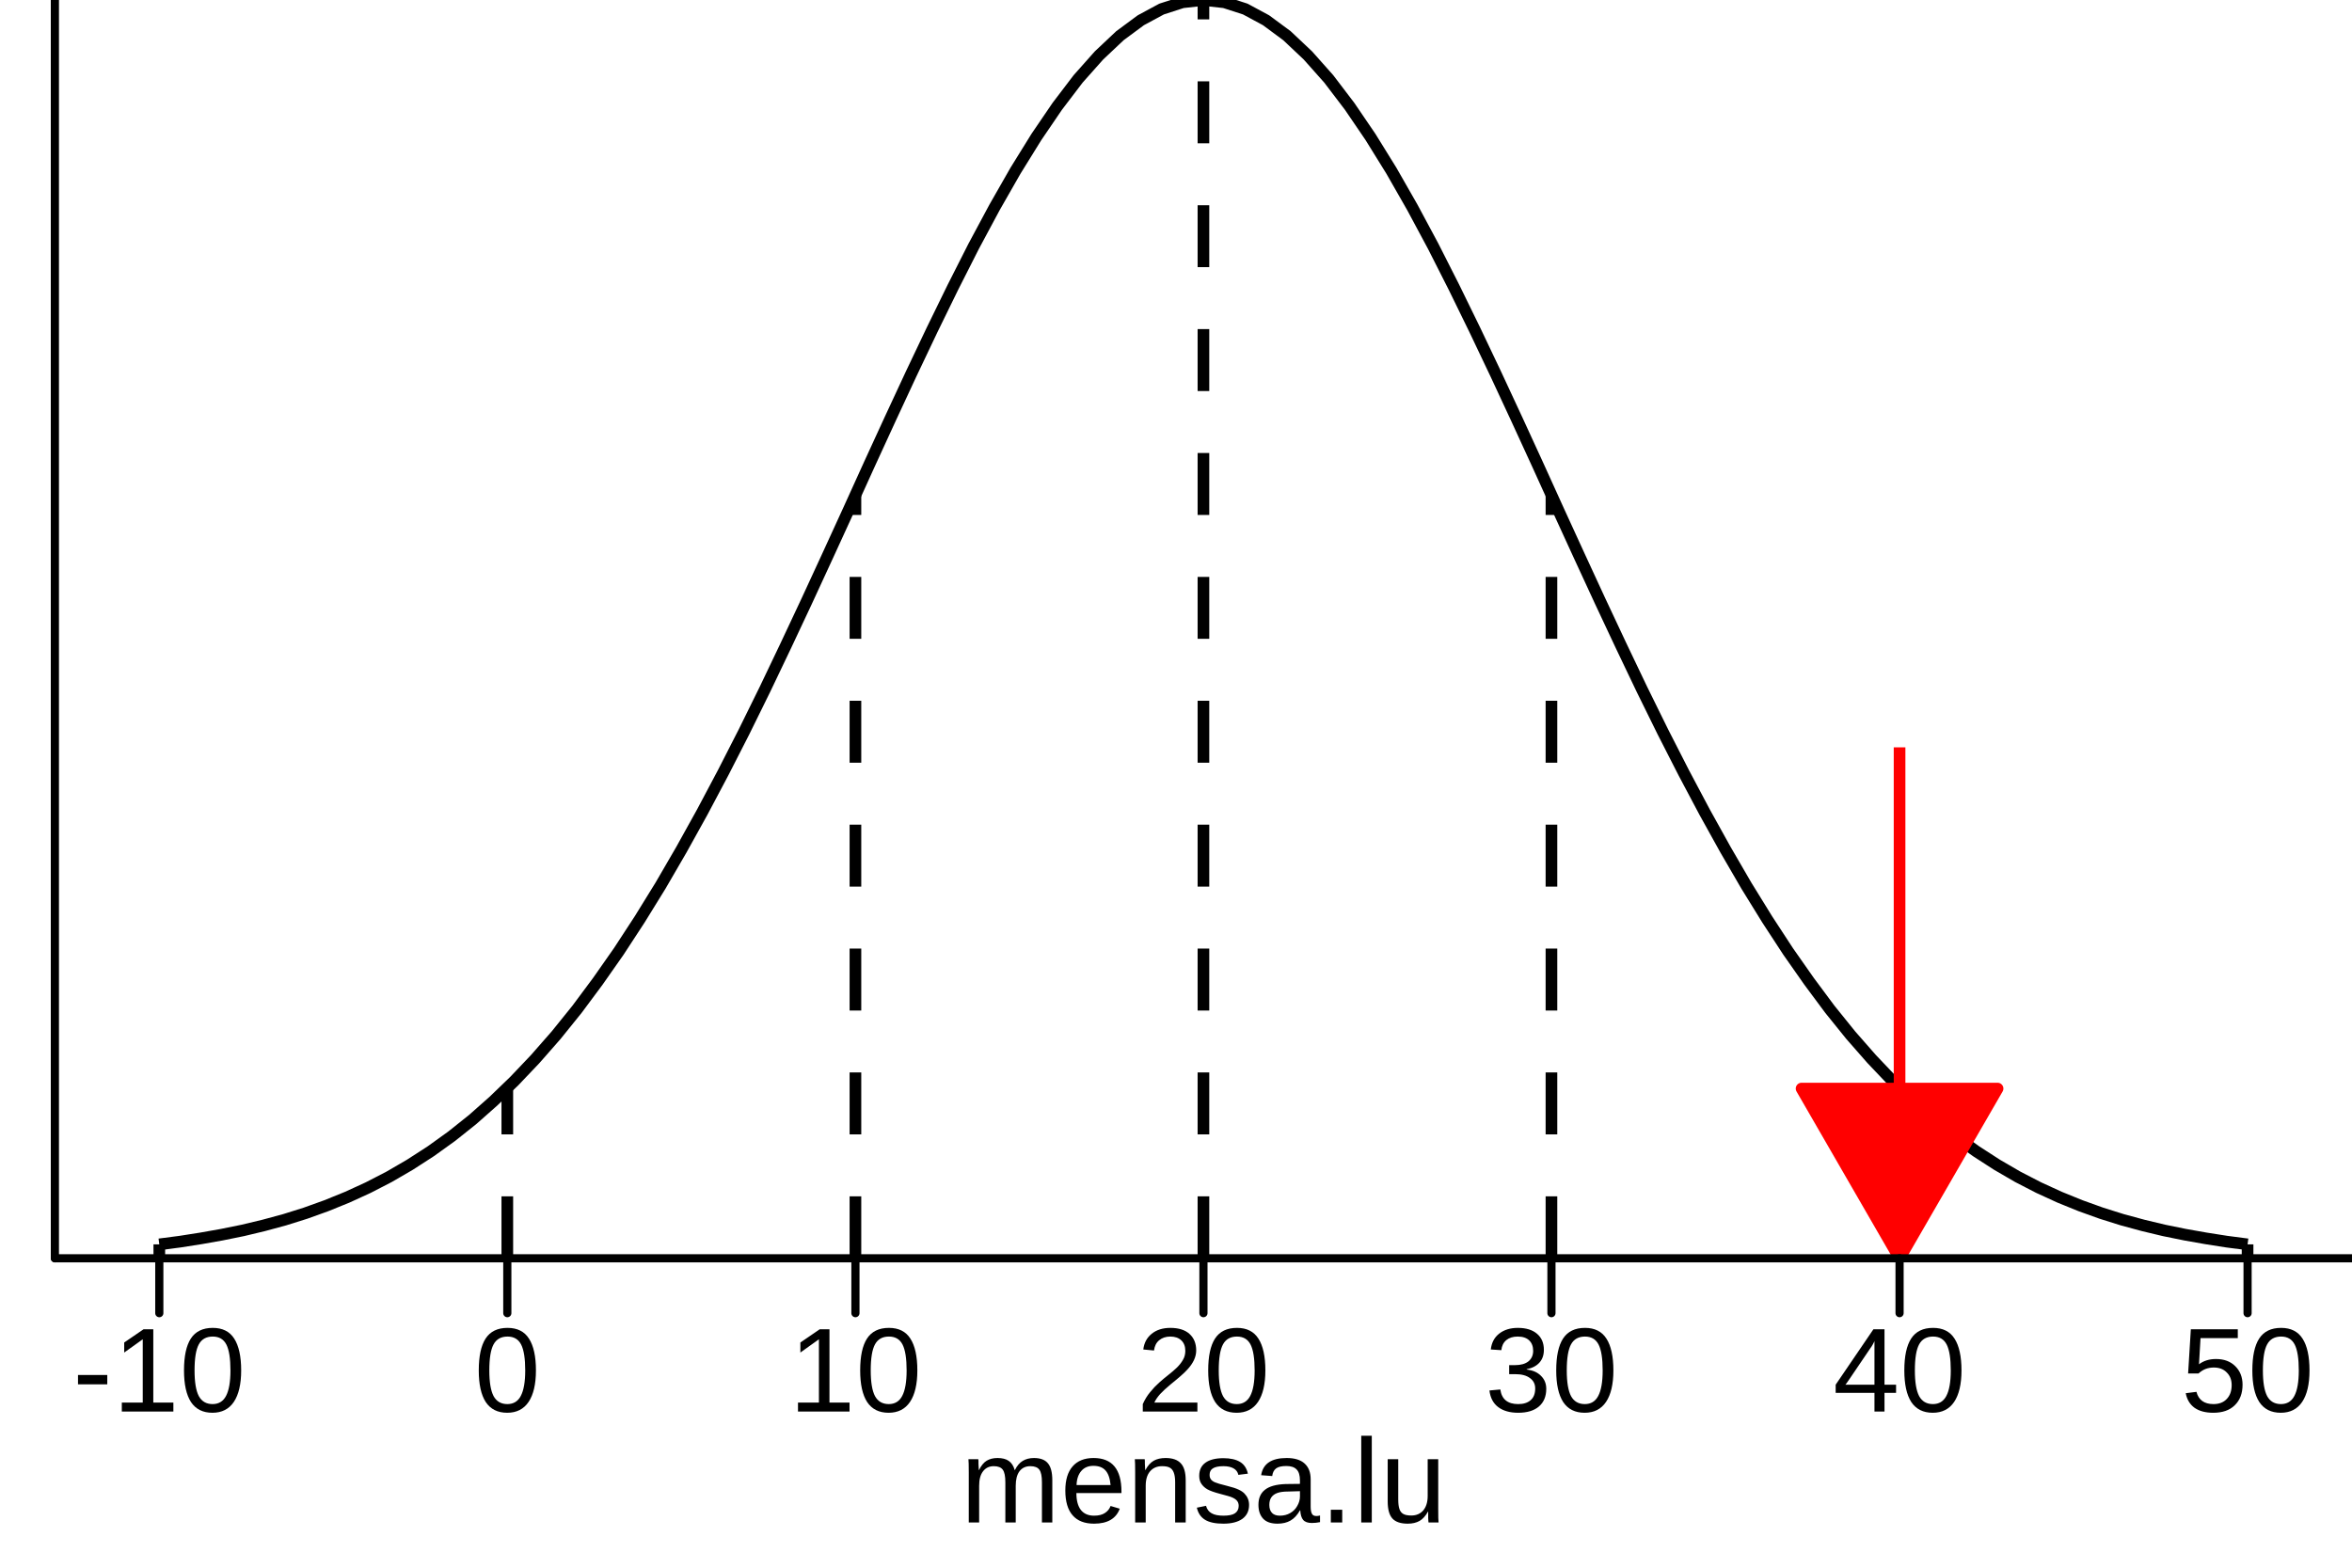
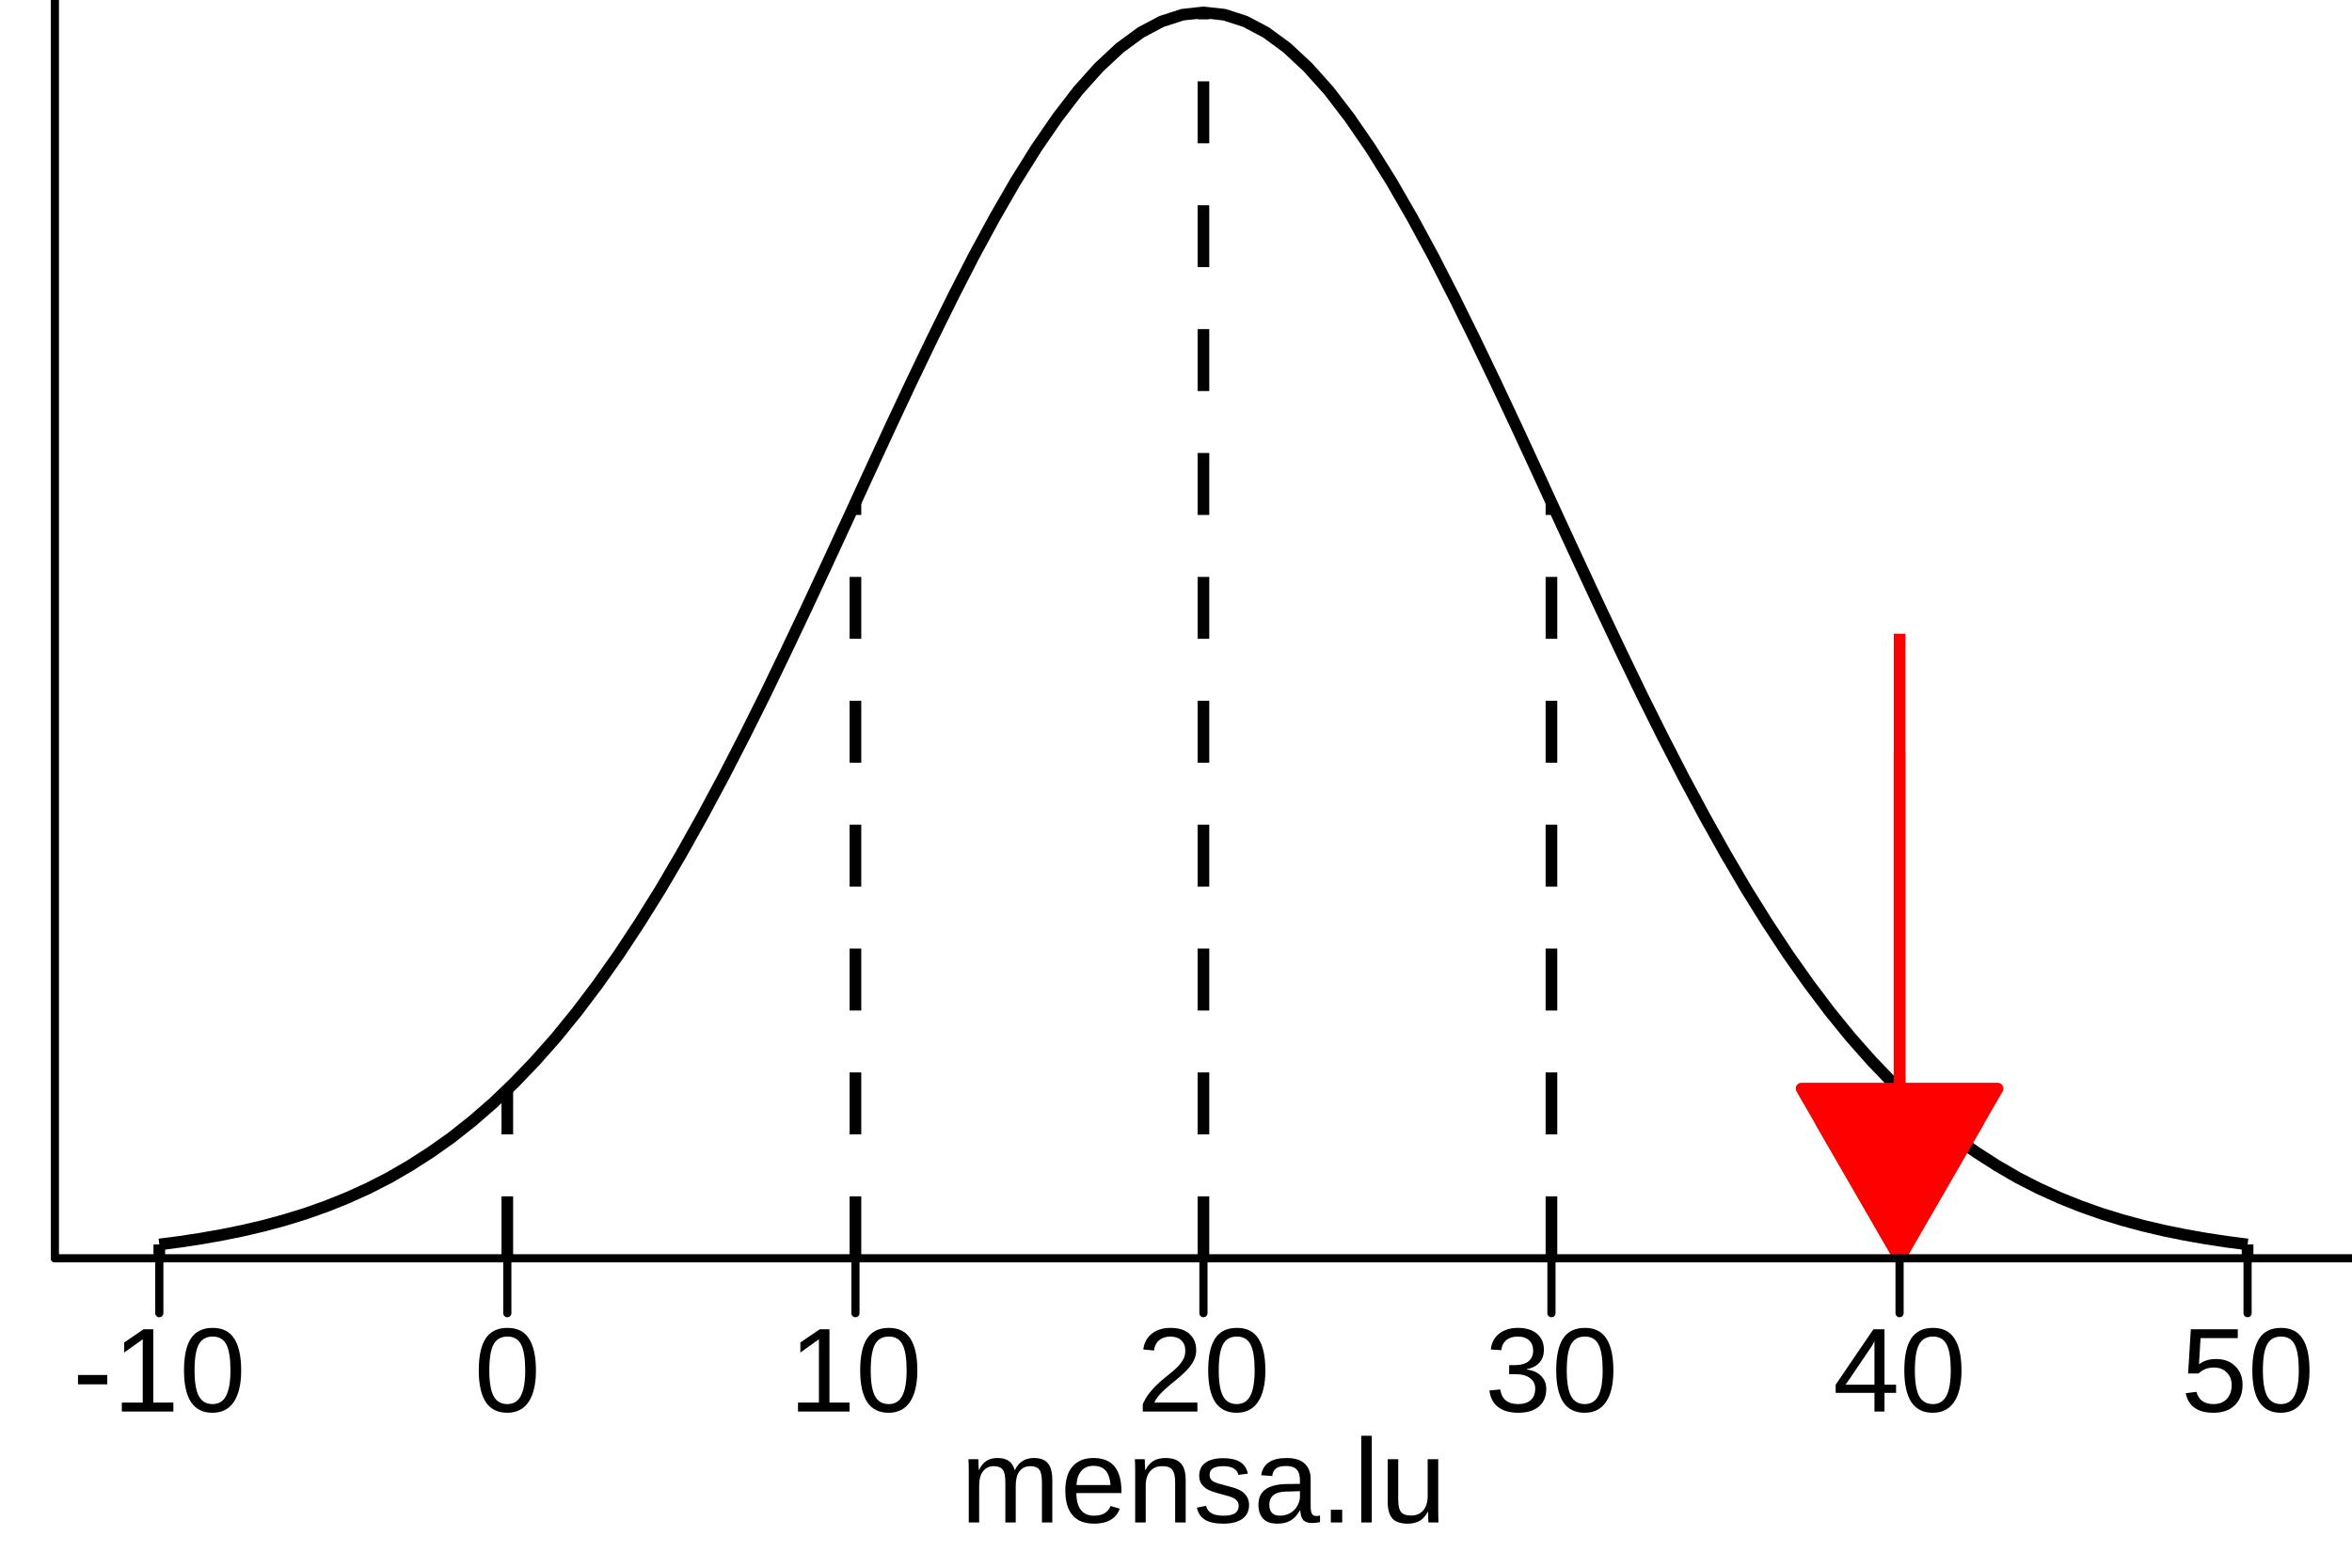
<svg xmlns="http://www.w3.org/2000/svg" class="svglite" width="216.00pt" height="144.00pt" viewBox="0 0 216.00 144.00">
  <defs>
    <style type="text/css">
    .svglite line, .svglite polyline, .svglite polygon, .svglite path, .svglite rect, .svglite circle {
      fill: none;
      stroke: #000000;
      stroke-linecap: round;
      stroke-linejoin: round;
      stroke-miterlimit: 10.00;
    }
    .svglite text {
      white-space: pre;
    }
  </style>
  </defs>
  <rect width="100%" height="100%" style="stroke: none; fill: none;" />
  <defs>
    <clipPath id="cpMC4wMHwyMTYuMDB8MC4wMHwxNDQuMDA=">
      <rect x="0.00" y="0.00" width="216.00" height="144.00" />
    </clipPath>
  </defs>
  <g clip-path="url(#cpMC4wMHwyMTYuMDB8MC4wMHwxNDQuMDA=)">
</g>
  <defs>
    <clipPath id="cpNS4wNHwyMTYuMDB8MC4wMHwxMTUuNTg=">
      <rect x="5.04" y="0.00" width="210.96" height="115.58" />
    </clipPath>
  </defs>
  <g clip-path="url(#cpNS4wNHwyMTYuMDB8MC4wMHwxMTUuNTg=)">
-     <line x1="14.63" y1="115.58" x2="14.63" y2="114.30" style="stroke-width: 1.07; stroke-dasharray: 5.69,5.69; stroke-linecap: butt;" />
-     <line x1="46.59" y1="115.58" x2="46.59" y2="99.94" style="stroke-width: 1.07; stroke-dasharray: 5.69,5.69; stroke-linecap: butt;" />
-     <line x1="78.56" y1="115.58" x2="78.56" y2="45.48" style="stroke-width: 1.07; stroke-dasharray: 5.69,5.69; stroke-linecap: butt;" />
-     <line x1="110.52" y1="115.58" x2="110.52" y2="0.00" style="stroke-width: 1.07; stroke-dasharray: 5.69,5.69; stroke-linecap: butt;" />
-     <line x1="142.48" y1="115.58" x2="142.48" y2="45.48" style="stroke-width: 1.07; stroke-dasharray: 5.69,5.69; stroke-linecap: butt;" />
-     <line x1="174.45" y1="115.58" x2="174.45" y2="99.94" style="stroke-width: 1.07; stroke-dasharray: 5.69,5.69; stroke-linecap: butt;" />
-     <line x1="206.41" y1="115.58" x2="206.41" y2="114.30" style="stroke-width: 1.07; stroke-dasharray: 5.69,5.69; stroke-linecap: butt;" />
-     <polyline points="14.63,114.30 16.55,114.05 18.46,113.75 20.38,113.41 22.30,113.02 24.22,112.56 26.14,112.04 28.05,111.44 29.97,110.75 31.89,109.97 33.81,109.09 35.73,108.10 37.64,106.99 39.56,105.75 41.48,104.37 43.40,102.84 45.31,101.15 47.23,99.30 49.15,97.28 51.07,95.09 52.99,92.71 54.90,90.14 56.82,87.40 58.74,84.46 60.66,81.35 62.57,78.06 64.49,74.60 66.41,70.98 68.33,67.22 70.25,63.32 72.16,59.32 74.08,55.23 76.00,51.07 77.92,46.88 79.83,42.67 81.75,38.49 83.67,34.36 85.59,30.32 87.51,26.39 89.42,22.62 91.34,19.04 93.26,15.68 95.18,12.58 97.10,9.76 99.01,7.25 100.93,5.09 102.85,3.28 104.77,1.86 106.68,0.83 108.60,0.21 110.52,0.00 112.44,0.21 114.36,0.83 116.27,1.86 118.19,3.28 120.11,5.09 122.03,7.25 123.94,9.76 125.86,12.58 127.78,15.68 129.70,19.04 131.62,22.62 133.53,26.39 135.45,30.32 137.37,34.36 139.29,38.49 141.21,42.67 143.12,46.88 145.04,51.07 146.96,55.23 148.88,59.32 150.79,63.32 152.71,67.22 154.63,70.98 156.55,74.60 158.47,78.06 160.38,81.35 162.30,84.46 164.22,87.40 166.14,90.14 168.05,92.71 169.97,95.09 171.89,97.28 173.81,99.30 175.73,101.15 177.64,102.84 179.56,104.37 181.48,105.75 183.40,106.99 185.31,108.10 187.23,109.09 189.15,109.97 191.07,110.75 192.99,111.44 194.90,112.04 196.82,112.56 198.74,113.02 200.66,113.41 202.58,113.75 204.49,114.05 206.41,114.30 " style="stroke-width: 1.07; stroke-linecap: butt;" />
-     <line x1="174.45" y1="68.65" x2="174.45" y2="115.58" style="stroke-width: 1.07; stroke: #FF0000; stroke-linecap: butt;" />
+     <line x1="14.63" y1="115.58" x2="14.63" y2="114.31" style="stroke-width: 1.07; stroke-dasharray: 5.69,5.69; stroke-linecap: butt;" />
+     <line x1="46.59" y1="115.58" x2="46.59" y2="100.09" style="stroke-width: 1.07; stroke-dasharray: 5.69,5.69; stroke-linecap: butt;" />
+     <line x1="78.56" y1="115.58" x2="78.56" y2="46.17" style="stroke-width: 1.07; stroke-dasharray: 5.69,5.69; stroke-linecap: butt;" />
+     <line x1="110.52" y1="115.58" x2="110.52" y2="1.14" style="stroke-width: 1.07; stroke-dasharray: 5.69,5.69; stroke-linecap: butt;" />
+     <line x1="142.48" y1="115.58" x2="142.48" y2="46.17" style="stroke-width: 1.07; stroke-dasharray: 5.69,5.69; stroke-linecap: butt;" />
+     <line x1="174.45" y1="115.58" x2="174.45" y2="100.09" style="stroke-width: 1.07; stroke-dasharray: 5.69,5.69; stroke-linecap: butt;" />
+     <line x1="206.41" y1="115.58" x2="206.41" y2="114.31" style="stroke-width: 1.07; stroke-dasharray: 5.69,5.69; stroke-linecap: butt;" />
+     <polyline points="14.63,114.31 16.55,114.06 18.46,113.77 20.38,113.43 22.30,113.04 24.22,112.59 26.14,112.07 28.05,111.48 29.97,110.80 31.89,110.03 33.81,109.16 35.73,108.18 37.64,107.07 39.56,105.84 41.48,104.48 43.40,102.96 45.31,101.30 47.23,99.46 49.15,97.46 51.07,95.29 52.99,92.93 54.90,90.40 56.82,87.68 58.74,84.77 60.66,81.69 62.57,78.43 64.49,75.00 66.41,71.42 68.33,67.69 70.25,63.84 72.16,59.88 74.08,55.83 76.00,51.71 77.92,47.56 79.83,43.40 81.75,39.25 83.67,35.16 85.59,31.16 87.51,27.27 89.42,23.54 91.34,20.00 93.26,16.67 95.18,13.60 97.10,10.81 99.01,8.32 100.93,6.18 102.85,4.39 104.77,2.98 106.68,1.97 108.60,1.35 110.52,1.14 112.44,1.35 114.36,1.97 116.27,2.98 118.19,4.39 120.11,6.18 122.03,8.32 123.94,10.81 125.86,13.60 127.78,16.67 129.70,20.00 131.62,23.54 133.53,27.27 135.45,31.16 137.37,35.16 139.29,39.25 141.21,43.40 143.12,47.56 145.04,51.71 146.96,55.83 148.88,59.88 150.79,63.84 152.71,67.69 154.63,71.42 156.55,75.00 158.47,78.43 160.38,81.69 162.30,84.77 164.22,87.68 166.14,90.40 168.05,92.93 169.97,95.29 171.89,97.46 173.81,99.46 175.73,101.30 177.64,102.96 179.56,104.48 181.48,105.84 183.40,107.07 185.31,108.18 187.23,109.16 189.15,110.03 191.07,110.80 192.99,111.48 194.90,112.07 196.82,112.59 198.74,113.04 200.66,113.43 202.58,113.77 204.49,114.06 206.41,114.31 " style="stroke-width: 1.07; stroke-linecap: butt;" />
+     <line x1="174.45" y1="58.21" x2="174.45" y2="115.58" style="stroke-width: 1.07; stroke: #FF0000; stroke-linecap: butt;" />
+     <polygon points="167.25,103.11 174.45,115.58 181.65,103.11 " style="stroke-width: 1.07; stroke: #FF0000; stroke-linecap: butt; fill: #FF0000;" />
+     <line x1="174.45" y1="69.12" x2="174.45" y2="115.58" style="stroke-width: 1.07; stroke: #FF0000; stroke-linecap: butt;" />
    <polygon points="165.45,99.99 174.45,115.58 183.45,99.99 " style="stroke-width: 1.07; stroke: #FF0000; stroke-linecap: butt; fill: #FF0000;" />
  </g>
  <g clip-path="url(#cpMC4wMHwyMTYuMDB8MC4wMHwxNDQuMDA=)">
    <polyline points="5.04,115.58 5.04,0.00 " style="stroke-width: 0.75;" />
    <polyline points="5.04,115.58 216.00,115.58 " style="stroke-width: 0.75;" />
    <polyline points="14.63,120.62 14.63,115.58 " style="stroke-width: 0.75;" />
    <polyline points="46.59,120.62 46.59,115.58 " style="stroke-width: 0.75;" />
    <polyline points="78.56,120.62 78.56,115.58 " style="stroke-width: 0.75;" />
    <polyline points="110.52,120.62 110.52,115.58 " style="stroke-width: 0.75;" />
    <polyline points="142.48,120.62 142.48,115.58 " style="stroke-width: 0.75;" />
    <polyline points="174.45,120.62 174.45,115.58 " style="stroke-width: 0.75;" />
    <polyline points="206.41,120.62 206.41,115.58 " style="stroke-width: 0.75;" />
    <text x="14.63" y="129.66" text-anchor="middle" style="font-size: 11.00px; font-family: &quot;Arial&quot;;" textLength="15.90px" lengthAdjust="spacingAndGlyphs">-10</text>
    <text x="46.59" y="129.66" text-anchor="middle" style="font-size: 11.00px; font-family: &quot;Arial&quot;;" textLength="6.12px" lengthAdjust="spacingAndGlyphs">0</text>
    <text x="78.56" y="129.66" text-anchor="middle" style="font-size: 11.00px; font-family: &quot;Arial&quot;;" textLength="12.24px" lengthAdjust="spacingAndGlyphs">10</text>
    <text x="110.52" y="129.66" text-anchor="middle" style="font-size: 11.00px; font-family: &quot;Arial&quot;;" textLength="12.24px" lengthAdjust="spacingAndGlyphs">20</text>
    <text x="142.48" y="129.66" text-anchor="middle" style="font-size: 11.00px; font-family: &quot;Arial&quot;;" textLength="12.24px" lengthAdjust="spacingAndGlyphs">30</text>
    <text x="174.45" y="129.66" text-anchor="middle" style="font-size: 11.00px; font-family: &quot;Arial&quot;;" textLength="12.24px" lengthAdjust="spacingAndGlyphs">40</text>
    <text x="206.41" y="129.66" text-anchor="middle" style="font-size: 11.00px; font-family: &quot;Arial&quot;;" textLength="12.24px" lengthAdjust="spacingAndGlyphs">50</text>
    <text x="110.52" y="139.85" text-anchor="middle" style="font-size: 11.00px; font-family: &quot;Arial&quot;;" textLength="44.65px" lengthAdjust="spacingAndGlyphs">mensa.lu</text>
  </g>
</svg>
